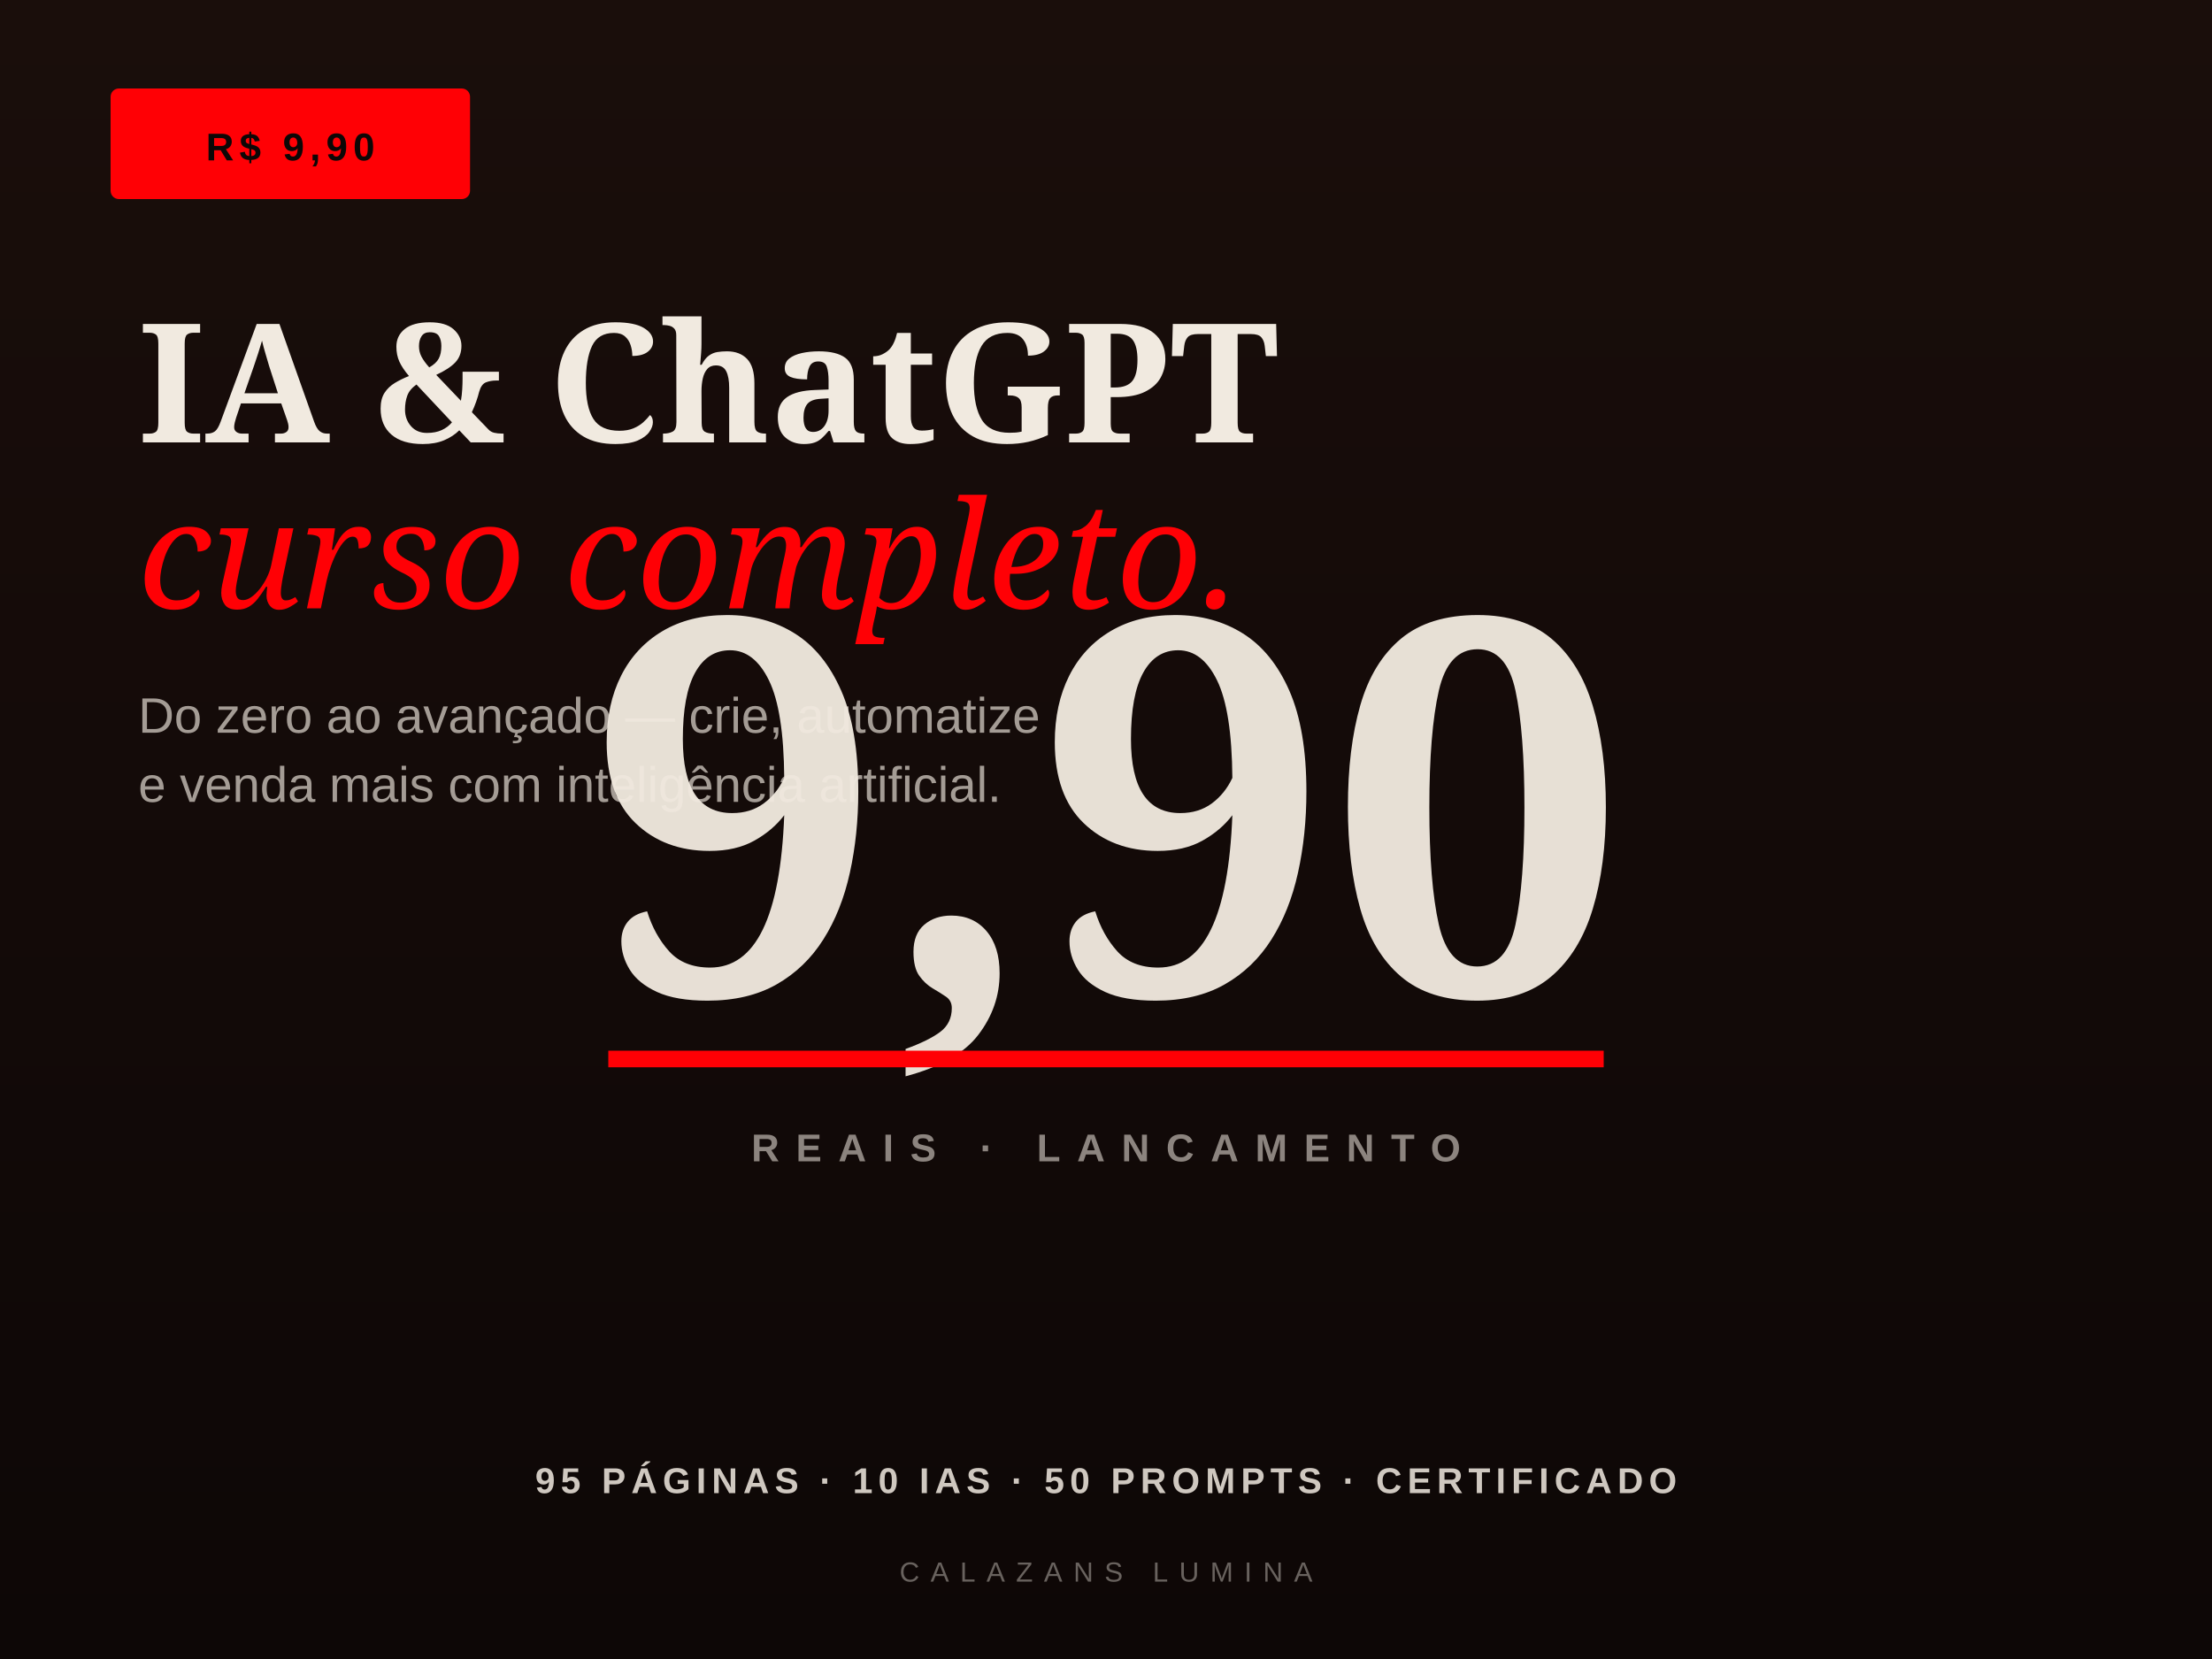
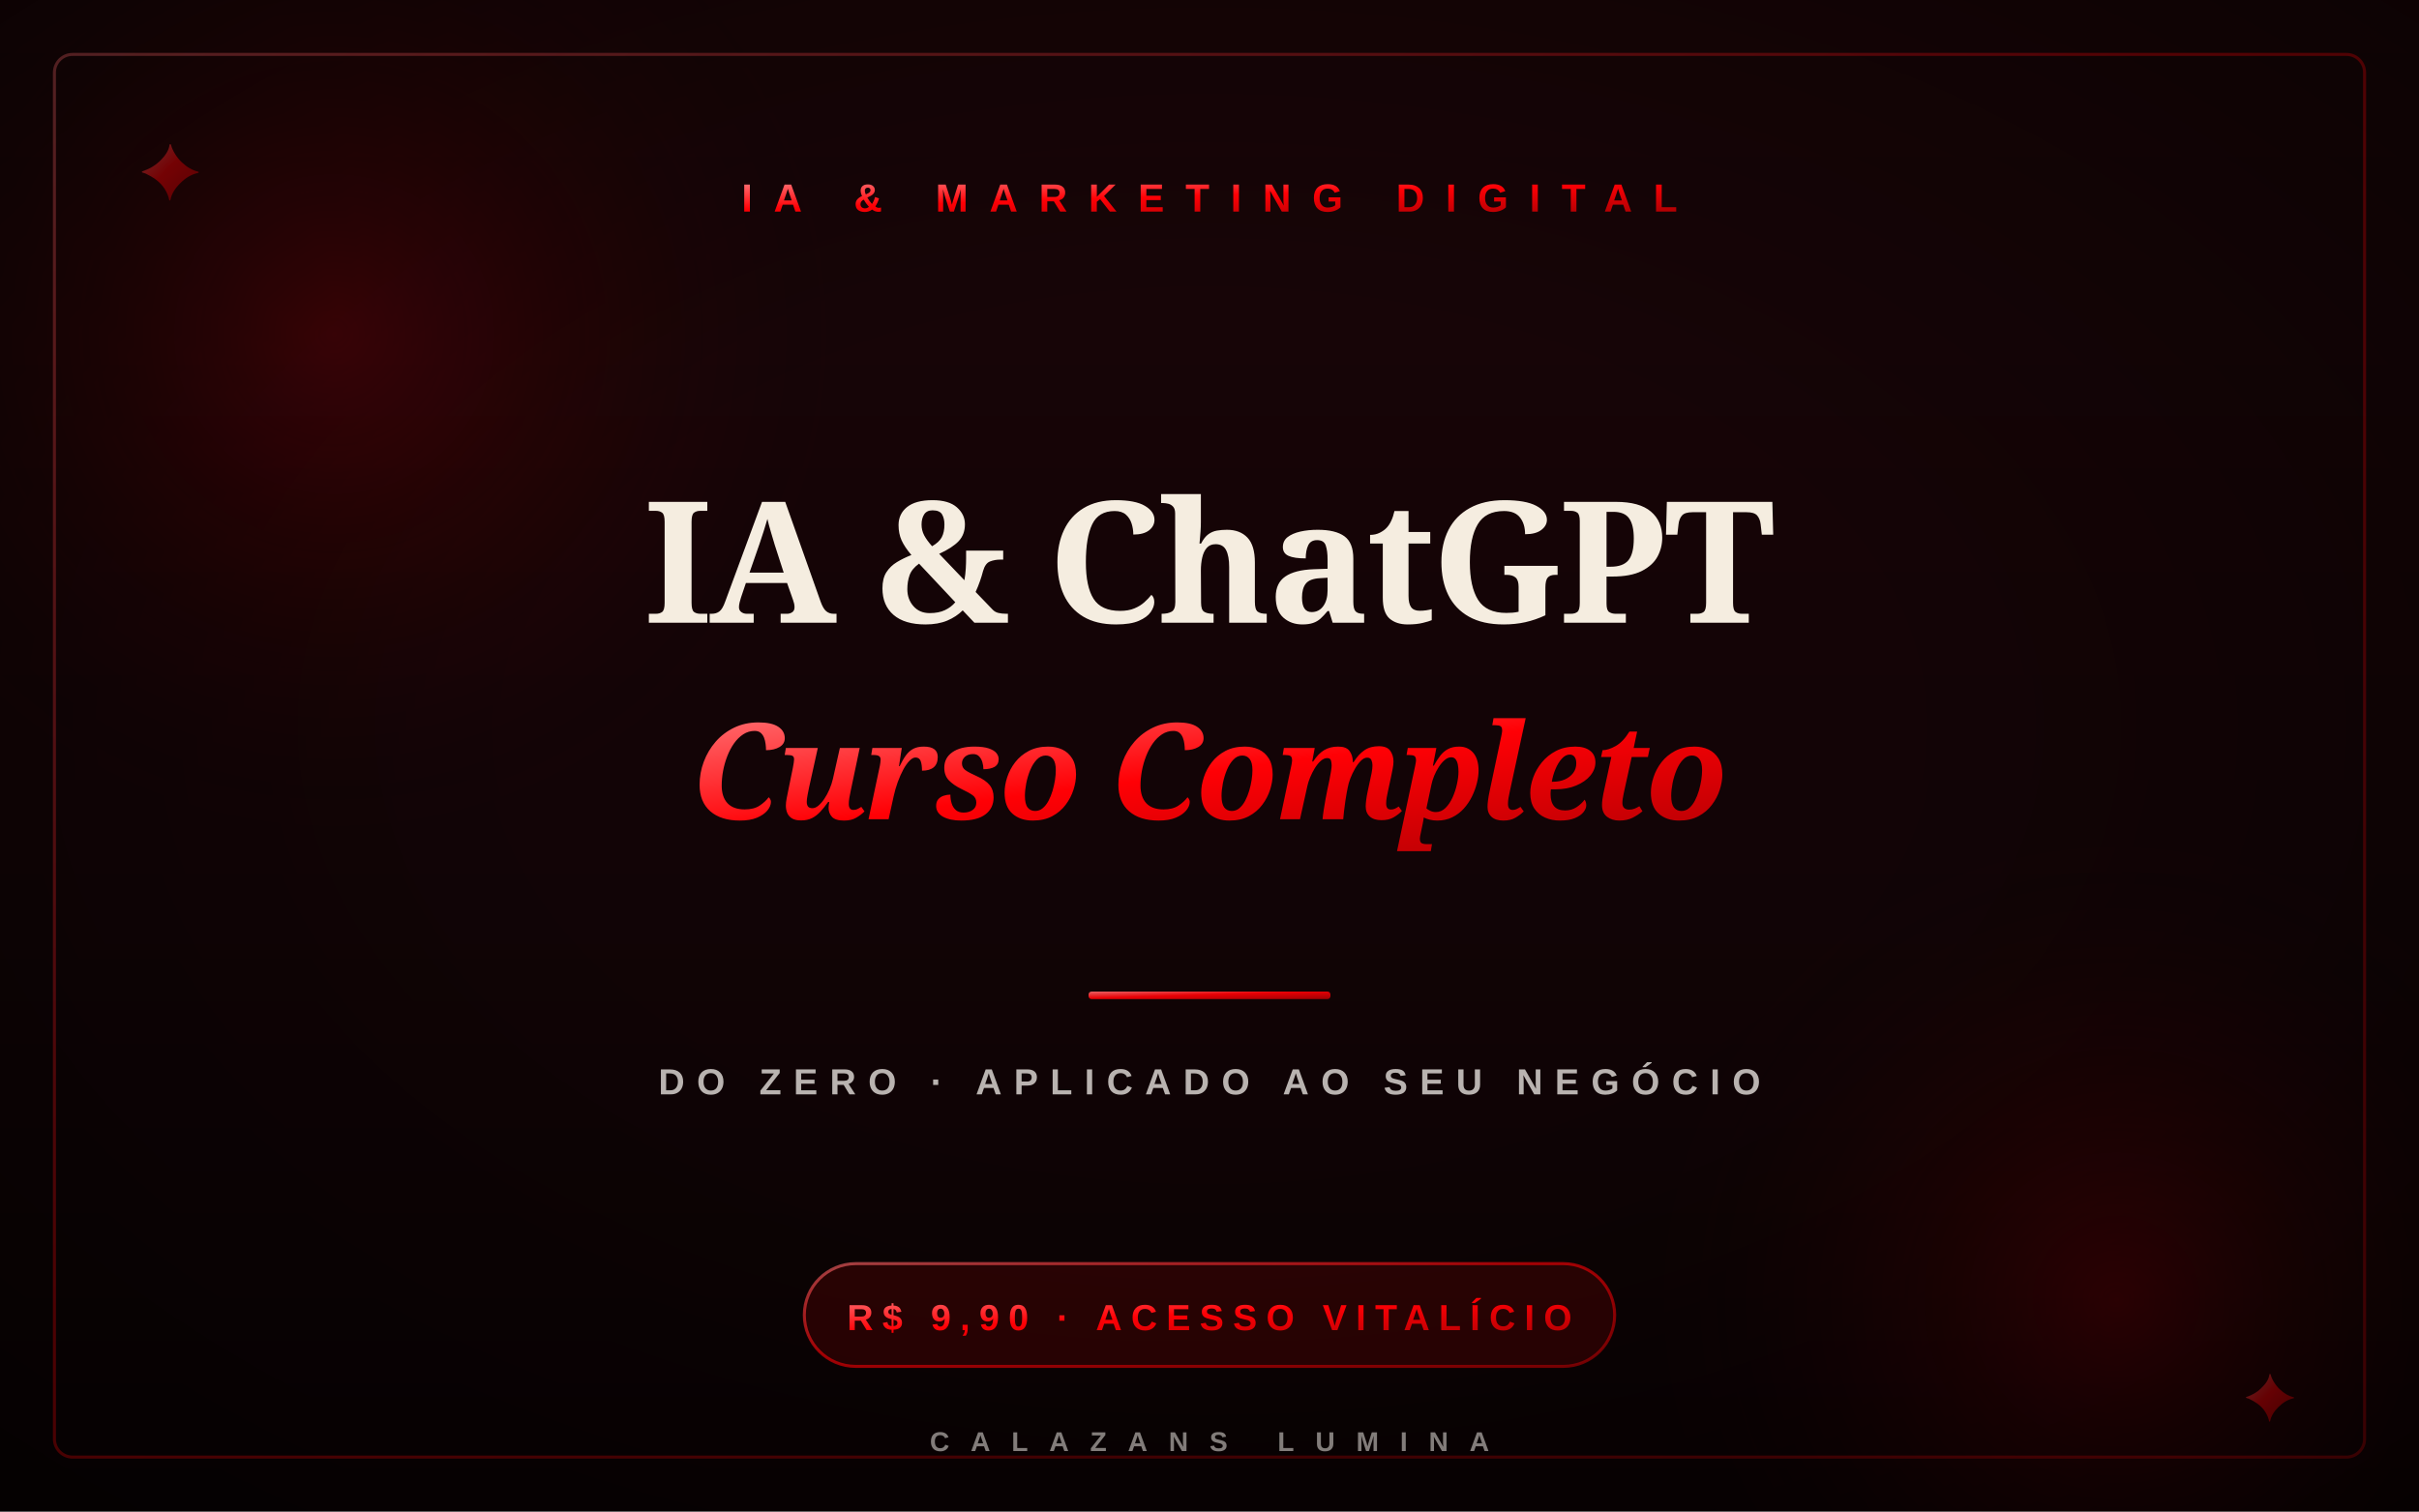
- <svg xmlns="http://www.w3.org/2000/svg" width="800" height="600" viewBox="0 0 800 600" preserveAspectRatio="xMidYMid slice">
+ <svg xmlns="http://www.w3.org/2000/svg" width="800" height="500" viewBox="0 0 800 500" preserveAspectRatio="xMidYMid slice" role="img">
  <defs>
-     <linearGradient id="ink-grad" x1="0%" y1="0%" x2="0%" y2="100%">
-       <stop offset="0%" stop-color="#1A0E0B" />
-       <stop offset="100%" stop-color="#0d0706" />
+     <linearGradient id="bg" x1="0%" y1="0%" x2="0%" y2="100%">
+       <stop offset="0%" stop-color="#1a0507" />
+       <stop offset="55%" stop-color="#120406" />
+       <stop offset="100%" stop-color="#0a0203" />
    </linearGradient>
+     <linearGradient id="accent" x1="0%" y1="0%" x2="100%" y2="100%">
+       <stop offset="0%" stop-color="#FF6B6E" />
+       <stop offset="45%" stop-color="#FF0005" />
+       <stop offset="100%" stop-color="#B00003" />
+     </linearGradient>
+     <radialGradient id="glow" cx="50%" cy="50%" r="55%">
+       <stop offset="0%" stop-color="rgba(255,0,5,0.20)" />
+       <stop offset="72%" stop-color="rgba(0,0,0,0)" />
+     </radialGradient>
+     <radialGradient id="vig" cx="50%" cy="48%" r="72%">
+       <stop offset="38%" stop-color="rgba(0,0,0,0)" />
+       <stop offset="100%" stop-color="rgba(0,0,0,0.55)" />
+     </radialGradient>
  </defs>
-   <rect width="800" height="600" fill="url(#ink-grad)" />
-   <g transform="translate(400 360)">
-     <text x="0" y="0" font-family="Georgia, 'DM Serif Display', serif" font-size="190" font-weight="700" fill="#F1EAE0" text-anchor="middle" opacity="0.95">9,90</text>
-     <rect x="-180" y="20" width="360" height="6" fill="#FF0005" />
-     <text x="0" y="60" font-family="Arial, Helvetica, sans-serif" font-size="14" font-weight="700" fill="#F1EAE0" text-anchor="middle" letter-spacing="6" opacity="0.55">REAIS · LANCAMENTO</text>
-   </g>
-   <rect x="40" y="32" width="130" height="40" rx="3" fill="#FF0005" />
-   <text x="105" y="58" font-family="Arial, Helvetica, sans-serif" font-size="14" font-weight="700" fill="#0d0706" text-anchor="middle" letter-spacing="2">R$ 9,90</text>
-   <text x="50" y="160" font-family="Georgia, 'DM Serif Display', serif" font-size="60" font-weight="700" fill="#F1EAE0">IA &amp; ChatGPT</text>
-   <text x="50" y="220" font-family="Georgia, 'DM Serif Display', serif" font-size="54" font-style="italic" font-weight="400" fill="#FF0005">curso completo.</text>
-   <text x="50" y="265" font-family="Arial, Helvetica, sans-serif" font-size="18" fill="#F1EAE0" opacity="0.65">Do zero ao avançado — crie, automatize</text>
-   <text x="50" y="290" font-family="Arial, Helvetica, sans-serif" font-size="18" fill="#F1EAE0" opacity="0.65">e venda mais com inteligência artificial.</text>
-   <text x="400" y="540" font-family="Arial, Helvetica, sans-serif" font-size="13" font-weight="700" fill="#F1EAE0" letter-spacing="2" opacity="0.85" text-anchor="middle">95 PÁGINAS · 10 IAS · 50 PROMPTS · CERTIFICADO</text>
-   <text x="400" y="572" font-family="Arial, Helvetica, sans-serif" font-size="10" fill="#F1EAE0" text-anchor="middle" letter-spacing="4" opacity="0.4">CALAZANS LUMINA</text>
+   <rect width="800" height="500" fill="url(#bg)" />
+   <circle cx="110" cy="110" r="230" fill="url(#glow)" />
+   <circle cx="700" cy="430" r="210" fill="url(#glow)" />
+   <rect width="800" height="500" fill="url(#vig)" />
+   <rect x="18" y="18" width="764" height="464" rx="6" fill="none" stroke="url(#accent)" stroke-width="1" stroke-opacity="0.28" />
+   <text x="46" y="66" font-family="Georgia, serif" font-size="26" fill="url(#accent)" opacity="0.4">✦</text>
+   <text x="742" y="470" font-family="Georgia, serif" font-size="22" fill="url(#accent)" opacity="0.35">✦</text>
+   <text x="400" y="70" font-family="Arial, Helvetica, sans-serif" font-size="13" font-weight="800" fill="url(#accent)" text-anchor="middle" letter-spacing="7">IA &amp; MARKETING DIGITAL</text>
+   <line x1="320" y1="88" x2="480" y2="88" stroke="url(#accent)" stroke-width="0.8" stroke-opacity="0.45" />
+   <text x="400" y="206" font-family="Georgia, 'DM Serif Display', serif" font-size="56" font-weight="700" fill="#F5EDE0" text-anchor="middle" letter-spacing="-1">IA &amp; ChatGPT</text>
+   <text x="400" y="271" font-family="Georgia, 'DM Serif Display', serif" font-size="44" font-weight="700" font-style="italic" fill="url(#accent)" text-anchor="middle" letter-spacing="-1">Curso Completo</text>
+   <rect x="360" y="328" width="80" height="2.5" rx="1" fill="url(#accent)" opacity="0.9" />
+   <text x="400" y="362" font-family="Arial, Helvetica, sans-serif" font-size="12" font-weight="700" fill="#FBF7F2" text-anchor="middle" letter-spacing="4" opacity="0.72">DO ZERO · APLICADO AO SEU NEGÓCIO</text>
+   <rect x="266" y="418" width="268" height="34" rx="17" fill="rgba(255,0,5,0.12)" stroke="url(#accent)" stroke-width="1" stroke-opacity="0.6" />
+   <text x="400" y="440" font-family="Arial, Helvetica, sans-serif" font-size="12" font-weight="800" fill="url(#accent)" text-anchor="middle" letter-spacing="3">R$ 9,90 · ACESSO VITALÍCIO</text>
+   <text x="400" y="480" font-family="Arial, Helvetica, sans-serif" font-size="9" font-weight="700" fill="#FBF7F2" text-anchor="middle" letter-spacing="7" opacity="0.5">CALAZANS LUMINA</text>
</svg>
